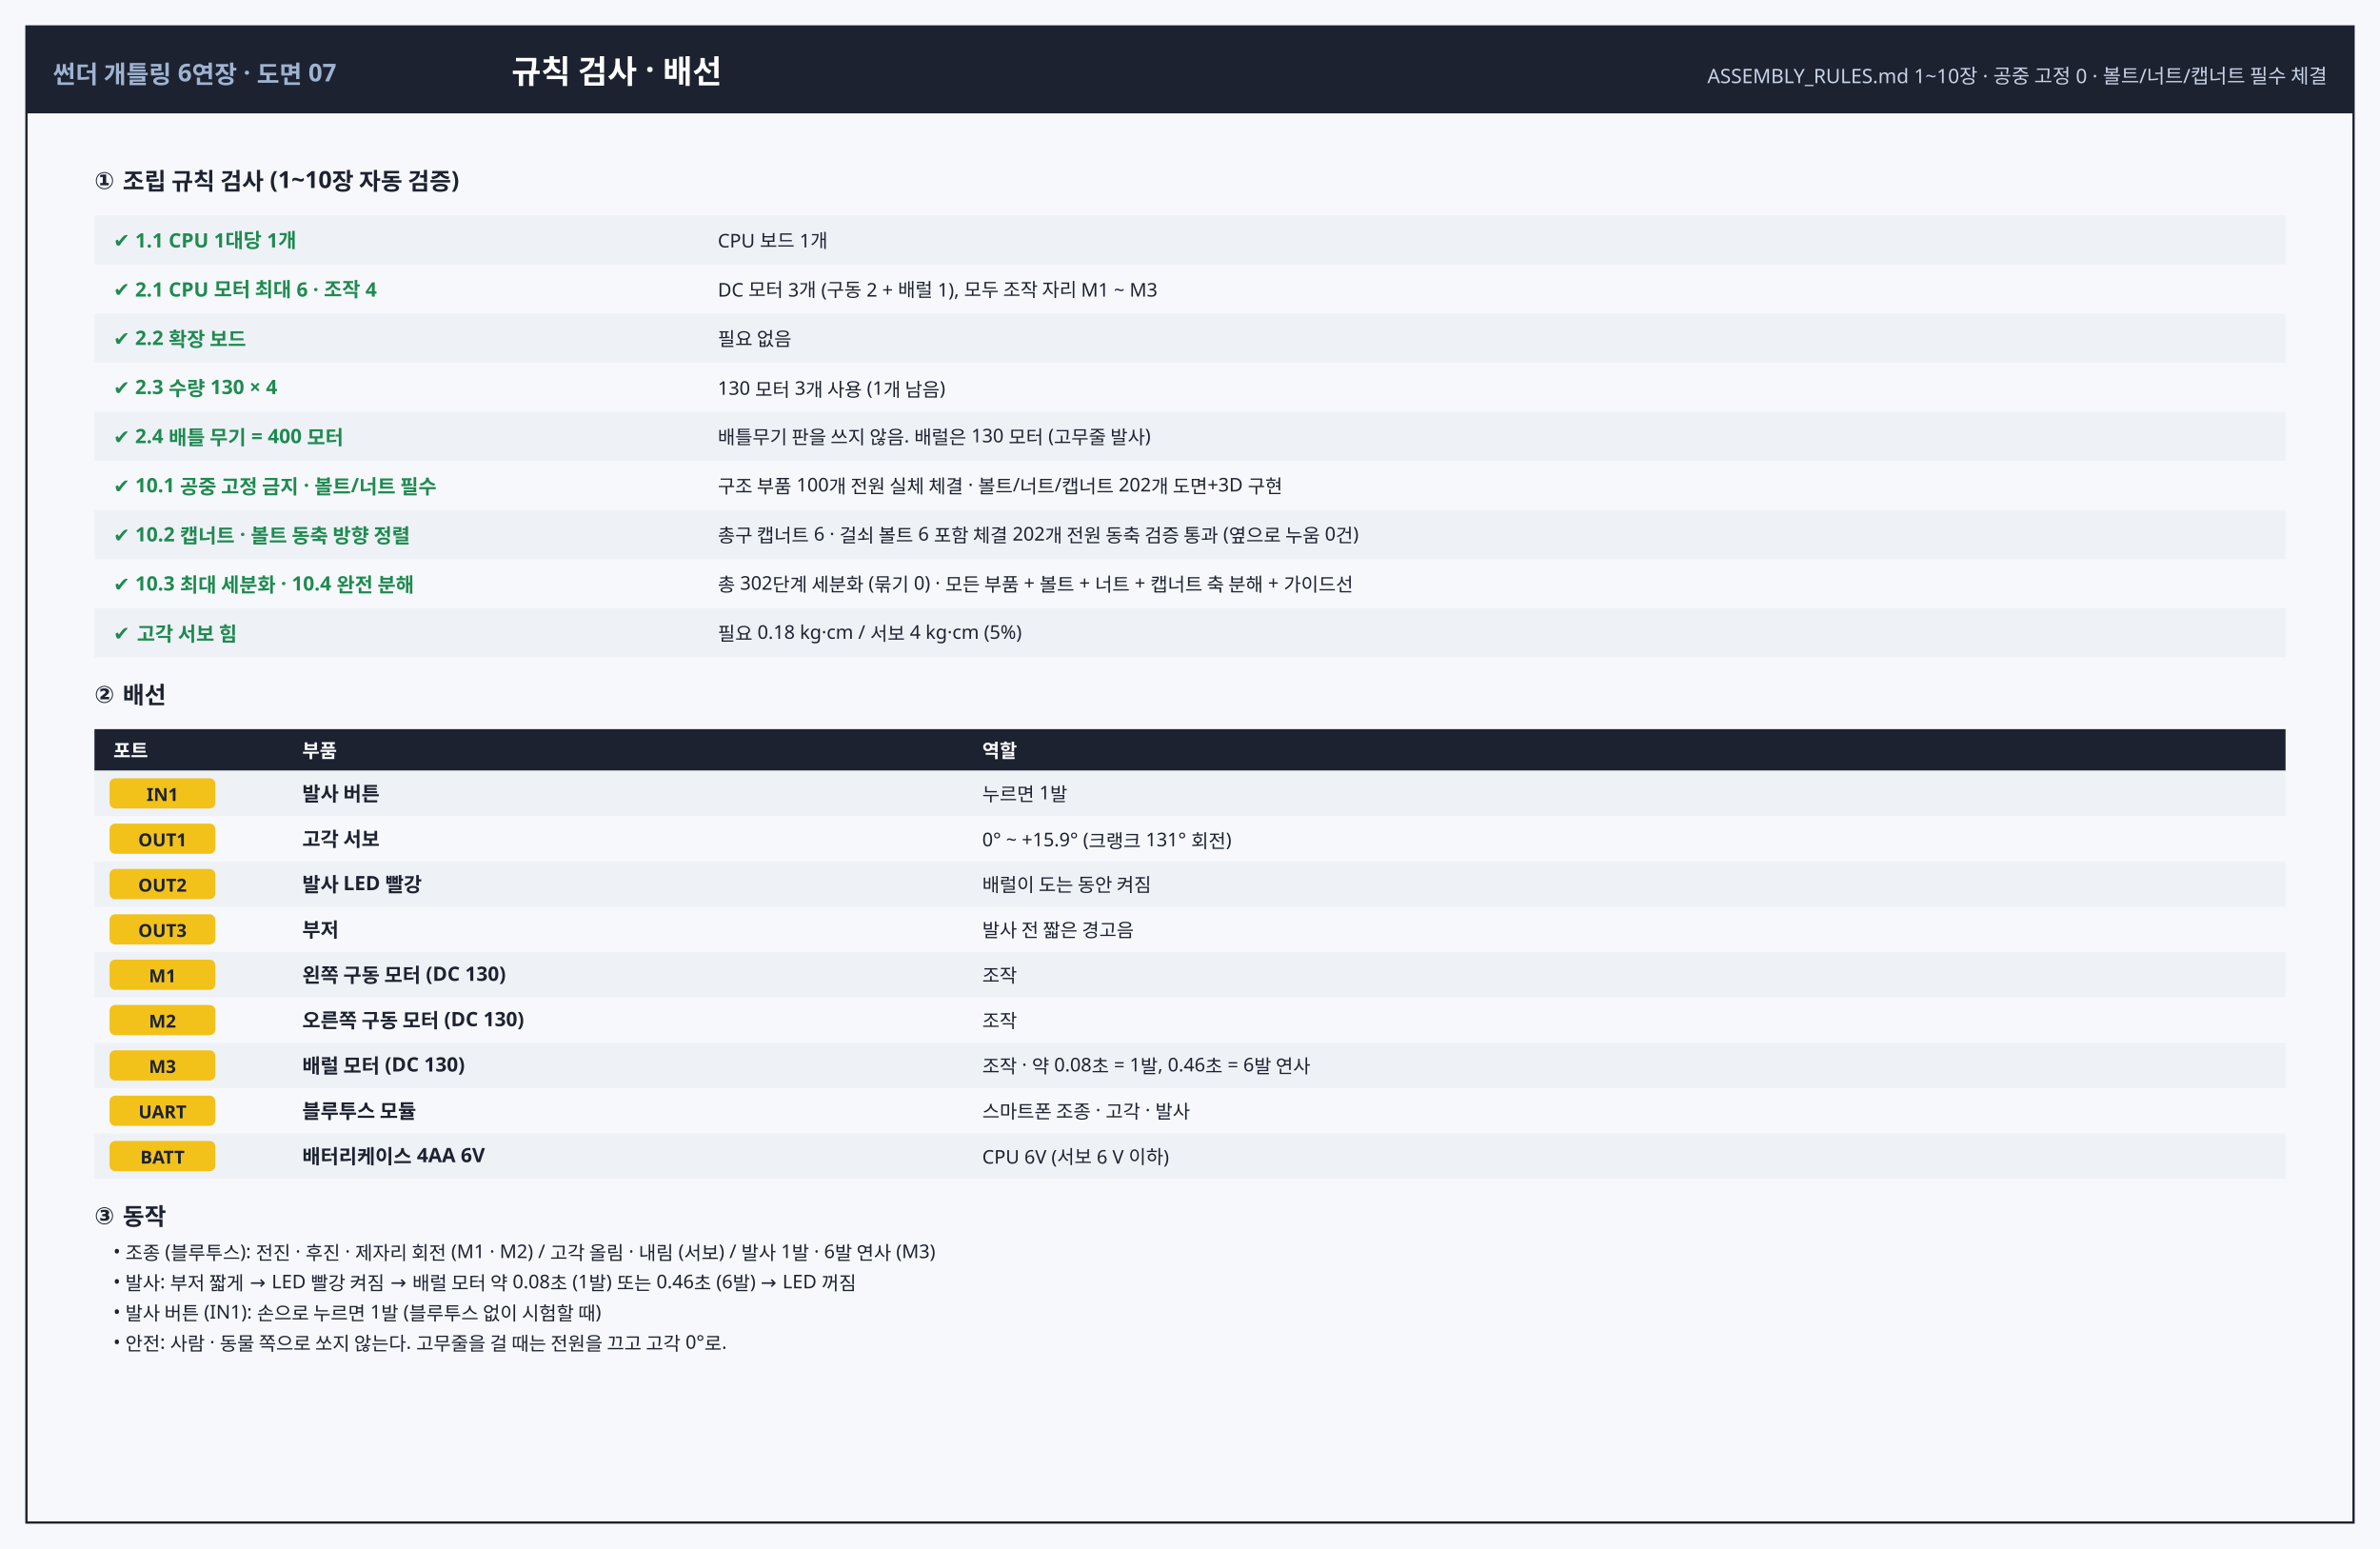
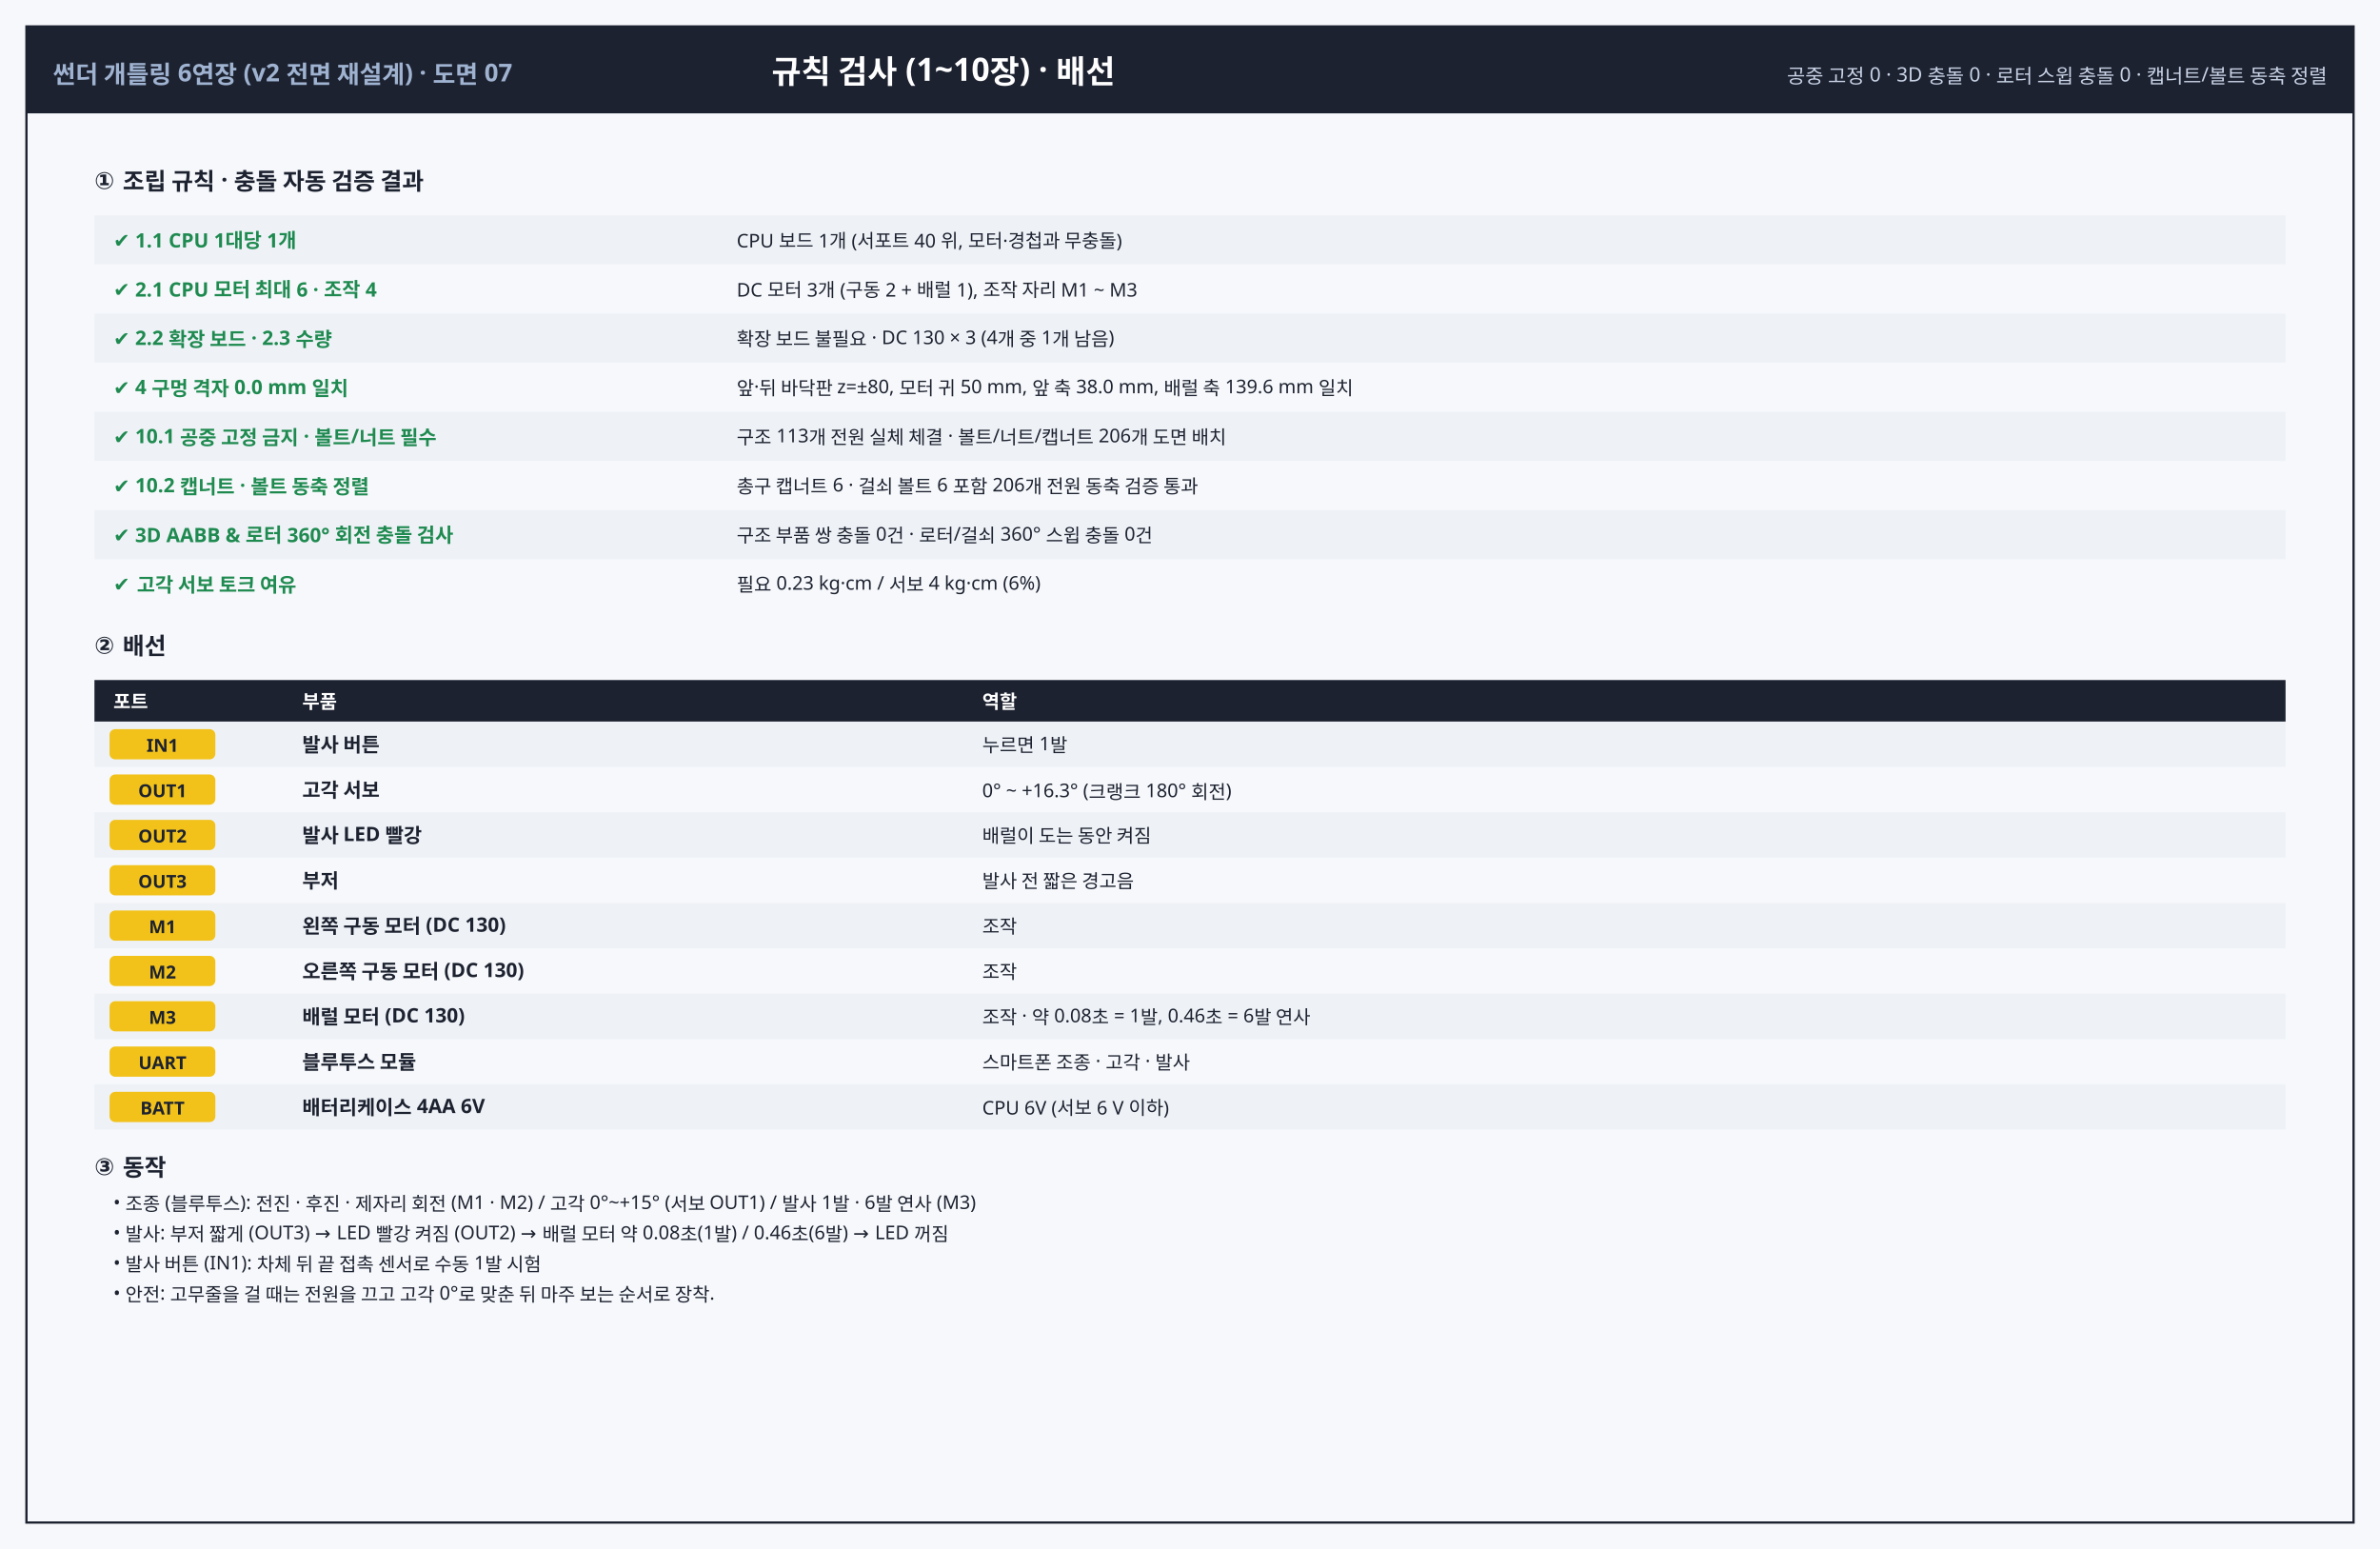
<svg xmlns="http://www.w3.org/2000/svg" viewBox="0 0 1260 820" width="1260" height="820" font-family="JetBrains Mono, 'Noto Sans KR', sans-serif">
  <defs>
    <pattern id="g" width="10" height="10" patternUnits="userSpaceOnUse">
      <path d="M10 0H0V10" fill="none" stroke="#e3e8ef" stroke-width="0.5" />
    </pattern>
  </defs>
  <rect width="100%" height="100%" fill="#f6f8fb" />
  <rect x="14" y="14" width="1232" height="792" fill="none" stroke="#1d2230" stroke-width="1.2" />
  <rect x="14" y="14" width="1232" height="46" fill="#1d2230" />
-   <text x="28.0" y="44.0" font-size="13" fill="#9fb3d1" font-weight="700" text-anchor="start">썬더 개틀링 6연장 · 도면 07</text>
-   <text x="270.8" y="44.0" font-size="17" fill="#ffffff" font-weight="700" text-anchor="start">규칙 검사 · 배선</text>
-   <text x="1232.0" y="44.0" font-size="10.5" fill="#c8d3e6" font-weight="400" text-anchor="end">ASSEMBLY_RULES.md 1~10장 · 공중 고정 0 · 볼트/너트/캡너트 필수 체결</text>
-   <text x="50.0" y="100.0" font-size="12.5" fill="#1d2230" font-weight="700" text-anchor="start">① 조립 규칙 검사 (1~10장 자동 검증)</text>
+   <text x="28.0" y="44.0" font-size="13" fill="#9fb3d1" font-weight="700" text-anchor="start">썬더 개틀링 6연장 (v2 전면 재설계) · 도면 07</text>
+   <text x="408.5" y="44.0" font-size="17" fill="#ffffff" font-weight="700" text-anchor="start">규칙 검사 (1~10장) · 배선</text>
+   <text x="1232.0" y="44.0" font-size="10.5" fill="#c8d3e6" font-weight="400" text-anchor="end">공중 고정 0 · 3D 충돌 0 · 로터 스윕 충돌 0 · 캡너트/볼트 동축 정렬</text>
+   <text x="50.0" y="100.0" font-size="12.5" fill="#1d2230" font-weight="700" text-anchor="start">① 조립 규칙 · 충돌 자동 검증 결과</text>
  <rect x="50" y="114" width="1160" height="26" fill="#eef2f7" />
  <text x="60.0" y="131.0" font-size="10.5" fill="#1f8a50" font-weight="700" text-anchor="start">✔ 1.1 CPU 1대당 1개</text>
-   <text x="380.0" y="131.0" font-size="10" fill="#1d2230" font-weight="400" text-anchor="start">CPU 보드 1개</text>
+   <text x="390.0" y="131.0" font-size="10" fill="#1d2230" font-weight="400" text-anchor="start">CPU 보드 1개 (서포트 40 위, 모터·경첩과 무충돌)</text>
  <text x="60.0" y="157.0" font-size="10.5" fill="#1f8a50" font-weight="700" text-anchor="start">✔ 2.1 CPU 모터 최대 6 · 조작 4</text>
-   <text x="380.0" y="157.0" font-size="10" fill="#1d2230" font-weight="400" text-anchor="start">DC 모터 3개 (구동 2 + 배럴 1), 모두 조작 자리 M1 ~ M3</text>
+   <text x="390.0" y="157.0" font-size="10" fill="#1d2230" font-weight="400" text-anchor="start">DC 모터 3개 (구동 2 + 배럴 1), 조작 자리 M1 ~ M3</text>
  <rect x="50" y="166" width="1160" height="26" fill="#eef2f7" />
-   <text x="60.0" y="183.0" font-size="10.5" fill="#1f8a50" font-weight="700" text-anchor="start">✔ 2.2 확장 보드</text>
-   <text x="380.0" y="183.0" font-size="10" fill="#1d2230" font-weight="400" text-anchor="start">필요 없음</text>
-   <text x="60.0" y="209.0" font-size="10.5" fill="#1f8a50" font-weight="700" text-anchor="start">✔ 2.3 수량 130 × 4</text>
-   <text x="380.0" y="209.0" font-size="10" fill="#1d2230" font-weight="400" text-anchor="start">130 모터 3개 사용 (1개 남음)</text>
+   <text x="60.0" y="183.0" font-size="10.5" fill="#1f8a50" font-weight="700" text-anchor="start">✔ 2.2 확장 보드 · 2.3 수량</text>
+   <text x="390.0" y="183.0" font-size="10" fill="#1d2230" font-weight="400" text-anchor="start">확장 보드 불필요 · DC 130 × 3 (4개 중 1개 남음)</text>
+   <text x="60.0" y="209.0" font-size="10.5" fill="#1f8a50" font-weight="700" text-anchor="start">✔ 4 구멍 격자 0.0 mm 일치</text>
+   <text x="390.0" y="209.0" font-size="10" fill="#1d2230" font-weight="400" text-anchor="start">앞·뒤 바닥판 z=±80, 모터 귀 50 mm, 앞 축 38.0 mm, 배럴 축 139.6 mm 일치</text>
  <rect x="50" y="218" width="1160" height="26" fill="#eef2f7" />
-   <text x="60.0" y="235.0" font-size="10.5" fill="#1f8a50" font-weight="700" text-anchor="start">✔ 2.4 배틀 무기 = 400 모터</text>
-   <text x="380.0" y="235.0" font-size="10" fill="#1d2230" font-weight="400" text-anchor="start">배틀무기 판을 쓰지 않음. 배럴은 130 모터 (고무줄 발사)</text>
-   <text x="60.0" y="261.0" font-size="10.5" fill="#1f8a50" font-weight="700" text-anchor="start">✔ 10.1 공중 고정 금지 · 볼트/너트 필수</text>
-   <text x="380.0" y="261.0" font-size="10" fill="#1d2230" font-weight="400" text-anchor="start">구조 부품 100개 전원 실체 체결 · 볼트/너트/캡너트 202개 도면+3D 구현</text>
+   <text x="60.0" y="235.0" font-size="10.5" fill="#1f8a50" font-weight="700" text-anchor="start">✔ 10.1 공중 고정 금지 · 볼트/너트 필수</text>
+   <text x="390.0" y="235.0" font-size="10" fill="#1d2230" font-weight="400" text-anchor="start">구조 113개 전원 실체 체결 · 볼트/너트/캡너트 206개 도면 배치</text>
+   <text x="60.0" y="261.0" font-size="10.5" fill="#1f8a50" font-weight="700" text-anchor="start">✔ 10.2 캡너트 · 볼트 동축 정렬</text>
+   <text x="390.0" y="261.0" font-size="10" fill="#1d2230" font-weight="400" text-anchor="start">총구 캡너트 6 · 걸쇠 볼트 6 포함 206개 전원 동축 검증 통과</text>
  <rect x="50" y="270" width="1160" height="26" fill="#eef2f7" />
-   <text x="60.0" y="287.0" font-size="10.5" fill="#1f8a50" font-weight="700" text-anchor="start">✔ 10.2 캡너트 · 볼트 동축 방향 정렬</text>
-   <text x="380.0" y="287.0" font-size="10" fill="#1d2230" font-weight="400" text-anchor="start">총구 캡너트 6 · 걸쇠 볼트 6 포함 체결 202개 전원 동축 검증 통과 (옆으로 누움 0건)</text>
-   <text x="60.0" y="313.0" font-size="10.5" fill="#1f8a50" font-weight="700" text-anchor="start">✔ 10.3 최대 세분화 · 10.4 완전 분해</text>
-   <text x="380.0" y="313.0" font-size="10" fill="#1d2230" font-weight="400" text-anchor="start">총 302단계 세분화 (묶기 0) · 모든 부품 + 볼트 + 너트 + 캡너트 축 분해 + 가이드선</text>
-   <rect x="50" y="322" width="1160" height="26" fill="#eef2f7" />
-   <text x="60.0" y="339.0" font-size="10.5" fill="#1f8a50" font-weight="700" text-anchor="start">✔ 고각 서보 힘</text>
-   <text x="380.0" y="339.0" font-size="10" fill="#1d2230" font-weight="400" text-anchor="start">필요 0.18 kg·cm / 서보 4 kg·cm (5%)</text>
-   <text x="50.0" y="372.0" font-size="12.5" fill="#1d2230" font-weight="700" text-anchor="start">② 배선</text>
-   <rect x="50" y="386" width="1160" height="22" fill="#1d2230" />
-   <text x="60.0" y="401.0" font-size="10" fill="#fff" font-weight="700" text-anchor="start">포트</text>
-   <text x="160.0" y="401.0" font-size="10" fill="#fff" font-weight="700" text-anchor="start">부품</text>
-   <text x="520.0" y="401.0" font-size="10" fill="#fff" font-weight="700" text-anchor="start">역할</text>
-   <rect x="50" y="408" width="1160" height="24" fill="#eef2f7" />
-   <rect x="58" y="412" width="56" height="16" rx="3" fill="#f2c21b" />
-   <text x="86.0" y="424.0" font-size="9.5" fill="#1d2230" font-weight="700" text-anchor="middle">IN1</text>
-   <text x="160.0" y="424.0" font-size="10.5" fill="#1d2230" font-weight="700" text-anchor="start">발사 버튼</text>
-   <text x="520.0" y="424.0" font-size="10" fill="#1d2230" font-weight="400" text-anchor="start">누르면 1발</text>
-   <rect x="58" y="436" width="56" height="16" rx="3" fill="#f2c21b" />
-   <text x="86.0" y="448.0" font-size="9.5" fill="#1d2230" font-weight="700" text-anchor="middle">OUT1</text>
-   <text x="160.0" y="448.0" font-size="10.5" fill="#1d2230" font-weight="700" text-anchor="start">고각 서보</text>
-   <text x="520.0" y="448.0" font-size="10" fill="#1d2230" font-weight="400" text-anchor="start">0° ~ +15.9° (크랭크 131° 회전)</text>
-   <rect x="50" y="456" width="1160" height="24" fill="#eef2f7" />
-   <rect x="58" y="460" width="56" height="16" rx="3" fill="#f2c21b" />
-   <text x="86.0" y="472.0" font-size="9.5" fill="#1d2230" font-weight="700" text-anchor="middle">OUT2</text>
-   <text x="160.0" y="472.0" font-size="10.5" fill="#1d2230" font-weight="700" text-anchor="start">발사 LED 빨강</text>
-   <text x="520.0" y="472.0" font-size="10" fill="#1d2230" font-weight="400" text-anchor="start">배럴이 도는 동안 켜짐</text>
-   <rect x="58" y="484" width="56" height="16" rx="3" fill="#f2c21b" />
-   <text x="86.0" y="496.0" font-size="9.5" fill="#1d2230" font-weight="700" text-anchor="middle">OUT3</text>
-   <text x="160.0" y="496.0" font-size="10.5" fill="#1d2230" font-weight="700" text-anchor="start">부저</text>
-   <text x="520.0" y="496.0" font-size="10" fill="#1d2230" font-weight="400" text-anchor="start">발사 전 짧은 경고음</text>
-   <rect x="50" y="504" width="1160" height="24" fill="#eef2f7" />
-   <rect x="58" y="508" width="56" height="16" rx="3" fill="#f2c21b" />
-   <text x="86.0" y="520.0" font-size="9.5" fill="#1d2230" font-weight="700" text-anchor="middle">M1</text>
-   <text x="160.0" y="520.0" font-size="10.5" fill="#1d2230" font-weight="700" text-anchor="start">왼쪽 구동 모터 (DC 130)</text>
-   <text x="520.0" y="520.0" font-size="10" fill="#1d2230" font-weight="400" text-anchor="start">조작</text>
-   <rect x="58" y="532" width="56" height="16" rx="3" fill="#f2c21b" />
-   <text x="86.0" y="544.0" font-size="9.5" fill="#1d2230" font-weight="700" text-anchor="middle">M2</text>
-   <text x="160.0" y="544.0" font-size="10.5" fill="#1d2230" font-weight="700" text-anchor="start">오른쪽 구동 모터 (DC 130)</text>
-   <text x="520.0" y="544.0" font-size="10" fill="#1d2230" font-weight="400" text-anchor="start">조작</text>
-   <rect x="50" y="552" width="1160" height="24" fill="#eef2f7" />
-   <rect x="58" y="556" width="56" height="16" rx="3" fill="#f2c21b" />
-   <text x="86.0" y="568.0" font-size="9.5" fill="#1d2230" font-weight="700" text-anchor="middle">M3</text>
-   <text x="160.0" y="568.0" font-size="10.5" fill="#1d2230" font-weight="700" text-anchor="start">배럴 모터 (DC 130)</text>
-   <text x="520.0" y="568.0" font-size="10" fill="#1d2230" font-weight="400" text-anchor="start">조작 · 약 0.08초 = 1발, 0.46초 = 6발 연사</text>
-   <rect x="58" y="580" width="56" height="16" rx="3" fill="#f2c21b" />
-   <text x="86.0" y="592.0" font-size="9.5" fill="#1d2230" font-weight="700" text-anchor="middle">UART</text>
-   <text x="160.0" y="592.0" font-size="10.5" fill="#1d2230" font-weight="700" text-anchor="start">블루투스 모듈</text>
-   <text x="520.0" y="592.0" font-size="10" fill="#1d2230" font-weight="400" text-anchor="start">스마트폰 조종 · 고각 · 발사</text>
-   <rect x="50" y="600" width="1160" height="24" fill="#eef2f7" />
-   <rect x="58" y="604" width="56" height="16" rx="3" fill="#f2c21b" />
-   <text x="86.0" y="616.0" font-size="9.5" fill="#1d2230" font-weight="700" text-anchor="middle">BATT</text>
-   <text x="160.0" y="616.0" font-size="10.5" fill="#1d2230" font-weight="700" text-anchor="start">배터리케이스 4AA 6V</text>
-   <text x="520.0" y="616.0" font-size="10" fill="#1d2230" font-weight="400" text-anchor="start">CPU 6V (서보 6 V 이하)</text>
-   <text x="50.0" y="648.0" font-size="12.5" fill="#1d2230" font-weight="700" text-anchor="start">③ 동작</text>
-   <text x="60.0" y="666.0" font-size="10" fill="#1d2230" font-weight="400" text-anchor="start">• 조종 (블루투스): 전진 · 후진 · 제자리 회전 (M1 · M2) / 고각 올림 · 내림 (서보) / 발사 1발 · 6발 연사 (M3)</text>
-   <text x="60.0" y="682.0" font-size="10" fill="#1d2230" font-weight="400" text-anchor="start">• 발사: 부저 짧게 → LED 빨강 켜짐 → 배럴 모터 약 0.08초 (1발) 또는 0.46초 (6발) → LED 꺼짐</text>
-   <text x="60.0" y="698.0" font-size="10" fill="#1d2230" font-weight="400" text-anchor="start">• 발사 버튼 (IN1): 손으로 누르면 1발 (블루투스 없이 시험할 때)</text>
-   <text x="60.0" y="714.0" font-size="10" fill="#1d2230" font-weight="400" text-anchor="start">• 안전: 사람 · 동물 쪽으로 쏘지 않는다. 고무줄을 걸 때는 전원을 끄고 고각 0°로.</text>
+   <text x="60.0" y="287.0" font-size="10.5" fill="#1f8a50" font-weight="700" text-anchor="start">✔ 3D AABB &amp; 로터 360° 회전 충돌 검사</text>
+   <text x="390.0" y="287.0" font-size="10" fill="#1d2230" font-weight="400" text-anchor="start">구조 부품 쌍 충돌 0건 · 로터/걸쇠 360° 스윕 충돌 0건</text>
+   <text x="60.0" y="313.0" font-size="10.5" fill="#1f8a50" font-weight="700" text-anchor="start">✔ 고각 서보 토크 여유</text>
+   <text x="390.0" y="313.0" font-size="10" fill="#1d2230" font-weight="400" text-anchor="start">필요 0.23 kg·cm / 서보 4 kg·cm (6%)</text>
+   <text x="50.0" y="346.0" font-size="12.5" fill="#1d2230" font-weight="700" text-anchor="start">② 배선</text>
+   <rect x="50" y="360" width="1160" height="22" fill="#1d2230" />
+   <text x="60.0" y="375.0" font-size="10" fill="#fff" font-weight="700" text-anchor="start">포트</text>
+   <text x="160.0" y="375.0" font-size="10" fill="#fff" font-weight="700" text-anchor="start">부품</text>
+   <text x="520.0" y="375.0" font-size="10" fill="#fff" font-weight="700" text-anchor="start">역할</text>
+   <rect x="50" y="382" width="1160" height="24" fill="#eef2f7" />
+   <rect x="58" y="386" width="56" height="16" rx="3" fill="#f2c21b" />
+   <text x="86.0" y="398.0" font-size="9.5" fill="#1d2230" font-weight="700" text-anchor="middle">IN1</text>
+   <text x="160.0" y="398.0" font-size="10.5" fill="#1d2230" font-weight="700" text-anchor="start">발사 버튼</text>
+   <text x="520.0" y="398.0" font-size="10" fill="#1d2230" font-weight="400" text-anchor="start">누르면 1발</text>
+   <rect x="58" y="410" width="56" height="16" rx="3" fill="#f2c21b" />
+   <text x="86.0" y="422.0" font-size="9.5" fill="#1d2230" font-weight="700" text-anchor="middle">OUT1</text>
+   <text x="160.0" y="422.0" font-size="10.5" fill="#1d2230" font-weight="700" text-anchor="start">고각 서보</text>
+   <text x="520.0" y="422.0" font-size="10" fill="#1d2230" font-weight="400" text-anchor="start">0° ~ +16.3° (크랭크 180° 회전)</text>
+   <rect x="50" y="430" width="1160" height="24" fill="#eef2f7" />
+   <rect x="58" y="434" width="56" height="16" rx="3" fill="#f2c21b" />
+   <text x="86.0" y="446.0" font-size="9.5" fill="#1d2230" font-weight="700" text-anchor="middle">OUT2</text>
+   <text x="160.0" y="446.0" font-size="10.5" fill="#1d2230" font-weight="700" text-anchor="start">발사 LED 빨강</text>
+   <text x="520.0" y="446.0" font-size="10" fill="#1d2230" font-weight="400" text-anchor="start">배럴이 도는 동안 켜짐</text>
+   <rect x="58" y="458" width="56" height="16" rx="3" fill="#f2c21b" />
+   <text x="86.0" y="470.0" font-size="9.5" fill="#1d2230" font-weight="700" text-anchor="middle">OUT3</text>
+   <text x="160.0" y="470.0" font-size="10.5" fill="#1d2230" font-weight="700" text-anchor="start">부저</text>
+   <text x="520.0" y="470.0" font-size="10" fill="#1d2230" font-weight="400" text-anchor="start">발사 전 짧은 경고음</text>
+   <rect x="50" y="478" width="1160" height="24" fill="#eef2f7" />
+   <rect x="58" y="482" width="56" height="16" rx="3" fill="#f2c21b" />
+   <text x="86.0" y="494.0" font-size="9.5" fill="#1d2230" font-weight="700" text-anchor="middle">M1</text>
+   <text x="160.0" y="494.0" font-size="10.5" fill="#1d2230" font-weight="700" text-anchor="start">왼쪽 구동 모터 (DC 130)</text>
+   <text x="520.0" y="494.0" font-size="10" fill="#1d2230" font-weight="400" text-anchor="start">조작</text>
+   <rect x="58" y="506" width="56" height="16" rx="3" fill="#f2c21b" />
+   <text x="86.0" y="518.0" font-size="9.5" fill="#1d2230" font-weight="700" text-anchor="middle">M2</text>
+   <text x="160.0" y="518.0" font-size="10.5" fill="#1d2230" font-weight="700" text-anchor="start">오른쪽 구동 모터 (DC 130)</text>
+   <text x="520.0" y="518.0" font-size="10" fill="#1d2230" font-weight="400" text-anchor="start">조작</text>
+   <rect x="50" y="526" width="1160" height="24" fill="#eef2f7" />
+   <rect x="58" y="530" width="56" height="16" rx="3" fill="#f2c21b" />
+   <text x="86.0" y="542.0" font-size="9.5" fill="#1d2230" font-weight="700" text-anchor="middle">M3</text>
+   <text x="160.0" y="542.0" font-size="10.5" fill="#1d2230" font-weight="700" text-anchor="start">배럴 모터 (DC 130)</text>
+   <text x="520.0" y="542.0" font-size="10" fill="#1d2230" font-weight="400" text-anchor="start">조작 · 약 0.08초 = 1발, 0.46초 = 6발 연사</text>
+   <rect x="58" y="554" width="56" height="16" rx="3" fill="#f2c21b" />
+   <text x="86.0" y="566.0" font-size="9.5" fill="#1d2230" font-weight="700" text-anchor="middle">UART</text>
+   <text x="160.0" y="566.0" font-size="10.5" fill="#1d2230" font-weight="700" text-anchor="start">블루투스 모듈</text>
+   <text x="520.0" y="566.0" font-size="10" fill="#1d2230" font-weight="400" text-anchor="start">스마트폰 조종 · 고각 · 발사</text>
+   <rect x="50" y="574" width="1160" height="24" fill="#eef2f7" />
+   <rect x="58" y="578" width="56" height="16" rx="3" fill="#f2c21b" />
+   <text x="86.0" y="590.0" font-size="9.5" fill="#1d2230" font-weight="700" text-anchor="middle">BATT</text>
+   <text x="160.0" y="590.0" font-size="10.5" fill="#1d2230" font-weight="700" text-anchor="start">배터리케이스 4AA 6V</text>
+   <text x="520.0" y="590.0" font-size="10" fill="#1d2230" font-weight="400" text-anchor="start">CPU 6V (서보 6 V 이하)</text>
+   <text x="50.0" y="622.0" font-size="12.5" fill="#1d2230" font-weight="700" text-anchor="start">③ 동작</text>
+   <text x="60.0" y="640.0" font-size="10" fill="#1d2230" font-weight="400" text-anchor="start">• 조종 (블루투스): 전진 · 후진 · 제자리 회전 (M1 · M2) / 고각 0°~+15° (서보 OUT1) / 발사 1발 · 6발 연사 (M3)</text>
+   <text x="60.0" y="656.0" font-size="10" fill="#1d2230" font-weight="400" text-anchor="start">• 발사: 부저 짧게 (OUT3) → LED 빨강 켜짐 (OUT2) → 배럴 모터 약 0.08초(1발) / 0.46초(6발) → LED 꺼짐</text>
+   <text x="60.0" y="672.0" font-size="10" fill="#1d2230" font-weight="400" text-anchor="start">• 발사 버튼 (IN1): 차체 뒤 끝 접촉 센서로 수동 1발 시험</text>
+   <text x="60.0" y="688.0" font-size="10" fill="#1d2230" font-weight="400" text-anchor="start">• 안전: 고무줄을 걸 때는 전원을 끄고 고각 0°로 맞춘 뒤 마주 보는 순서로 장착.</text>
</svg>
